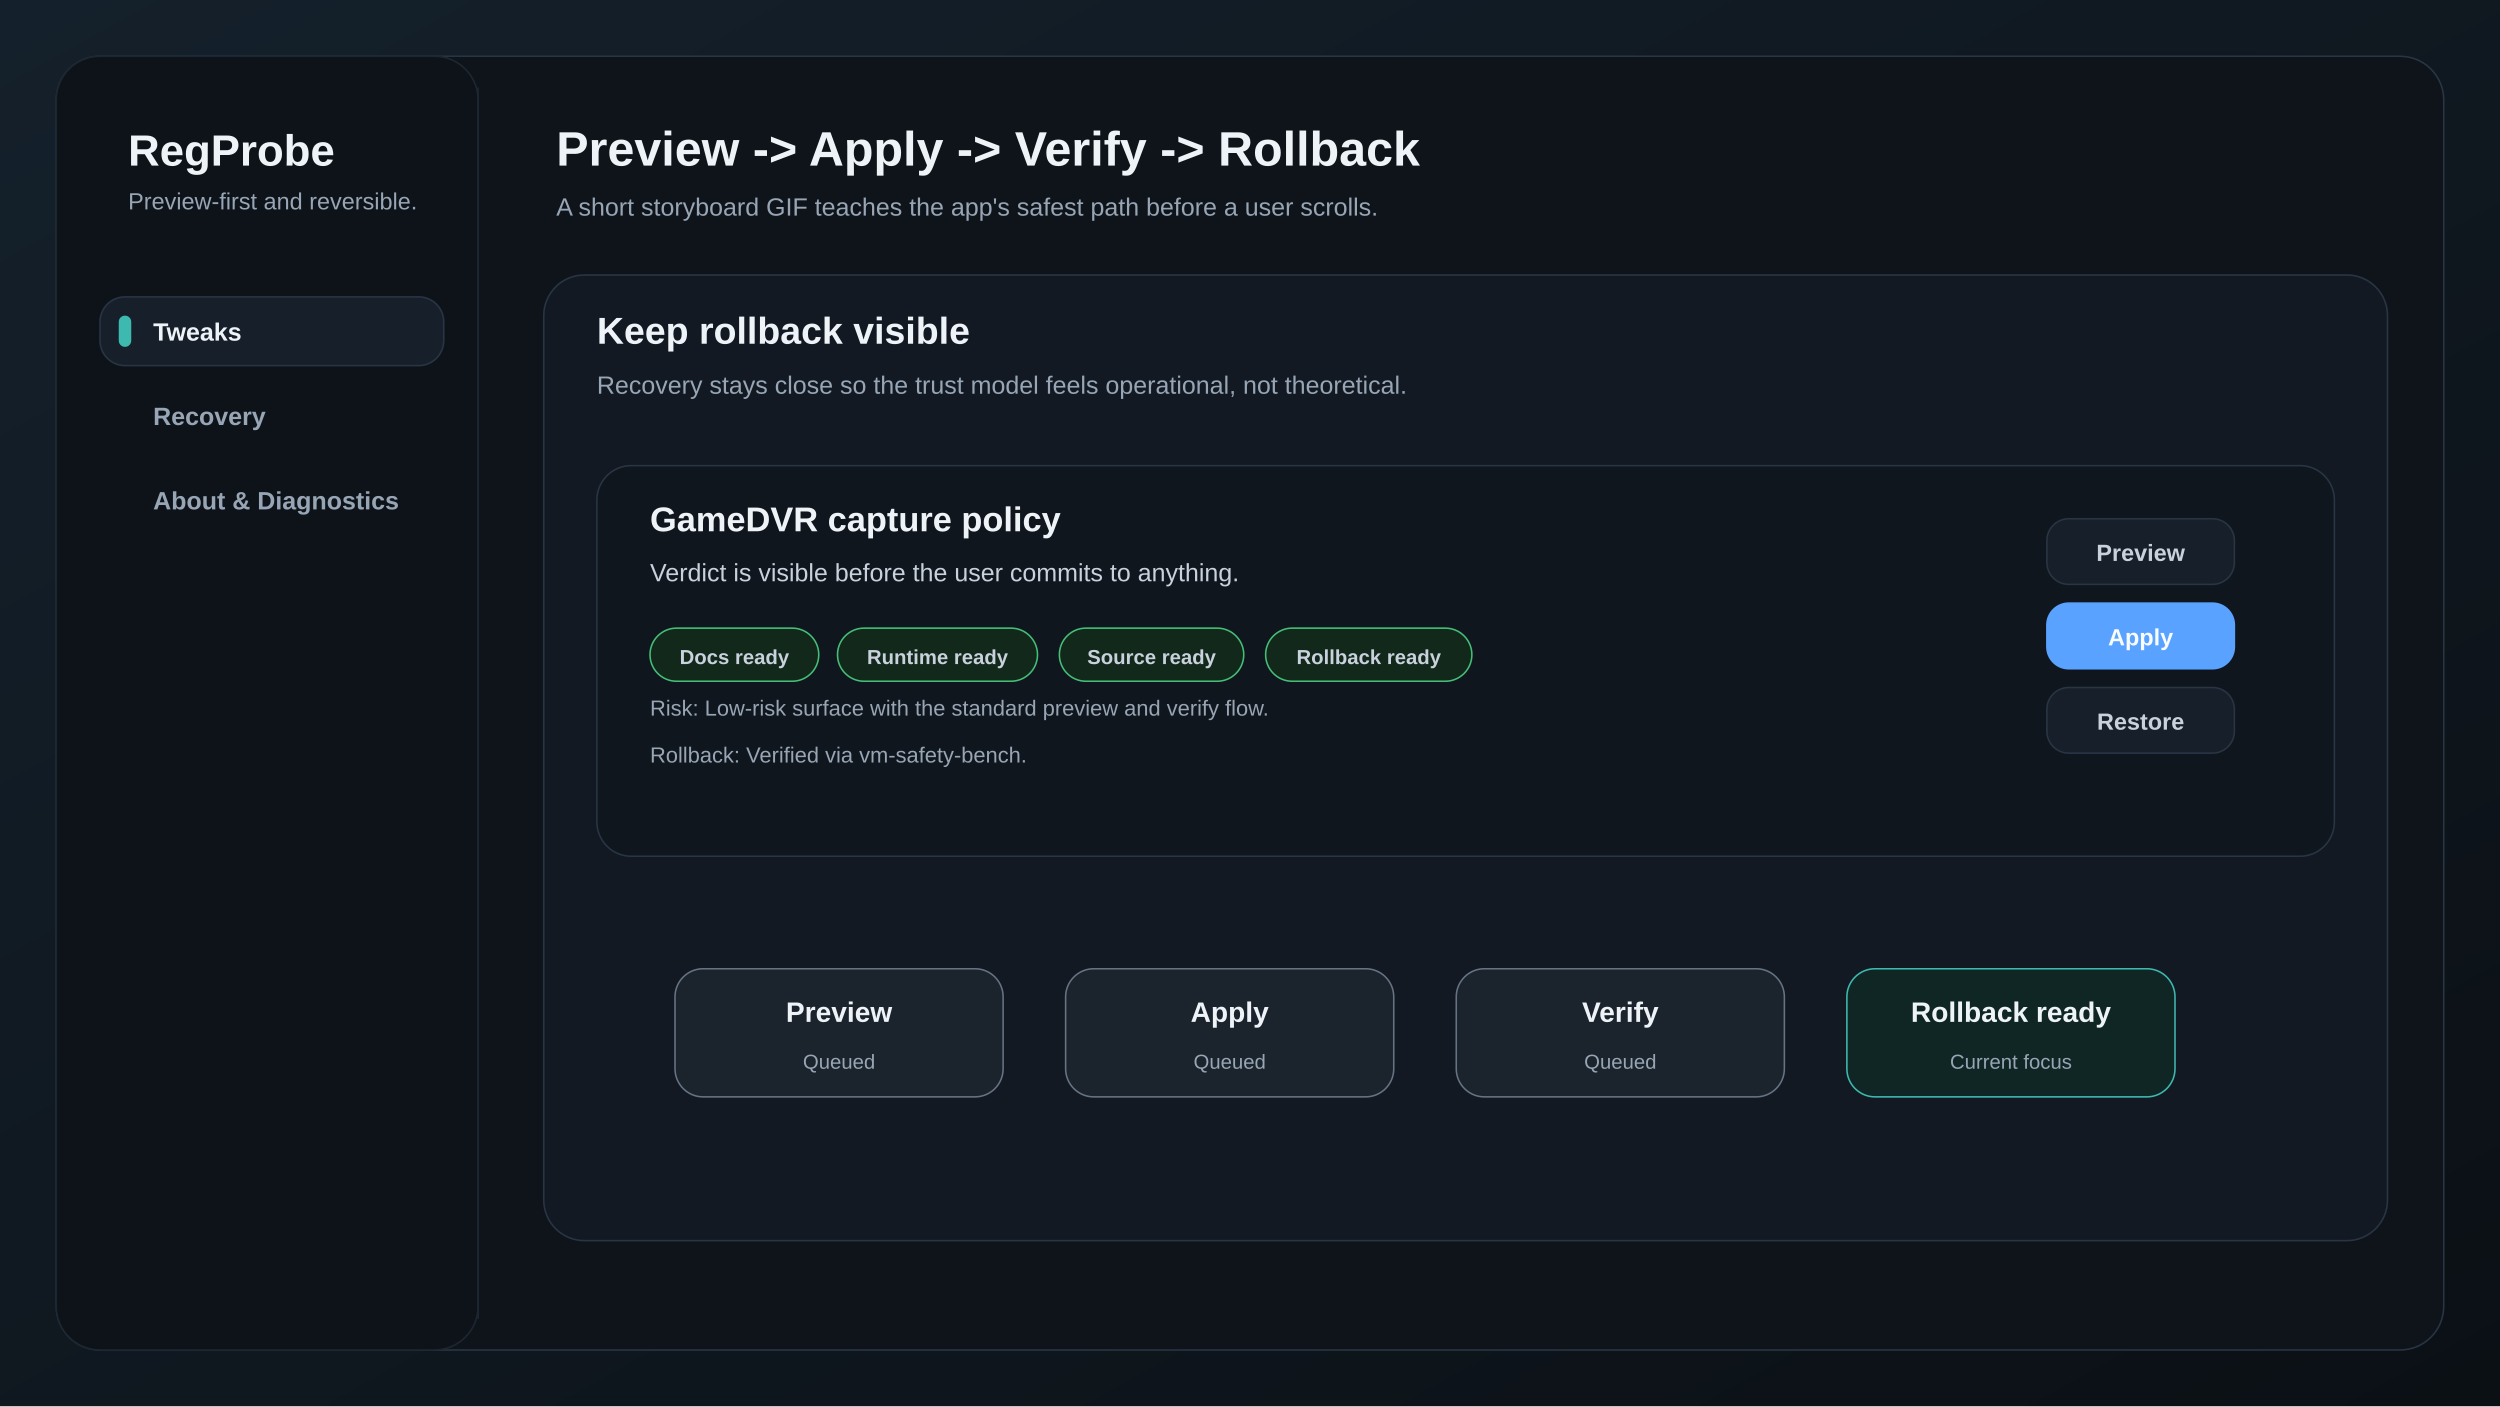
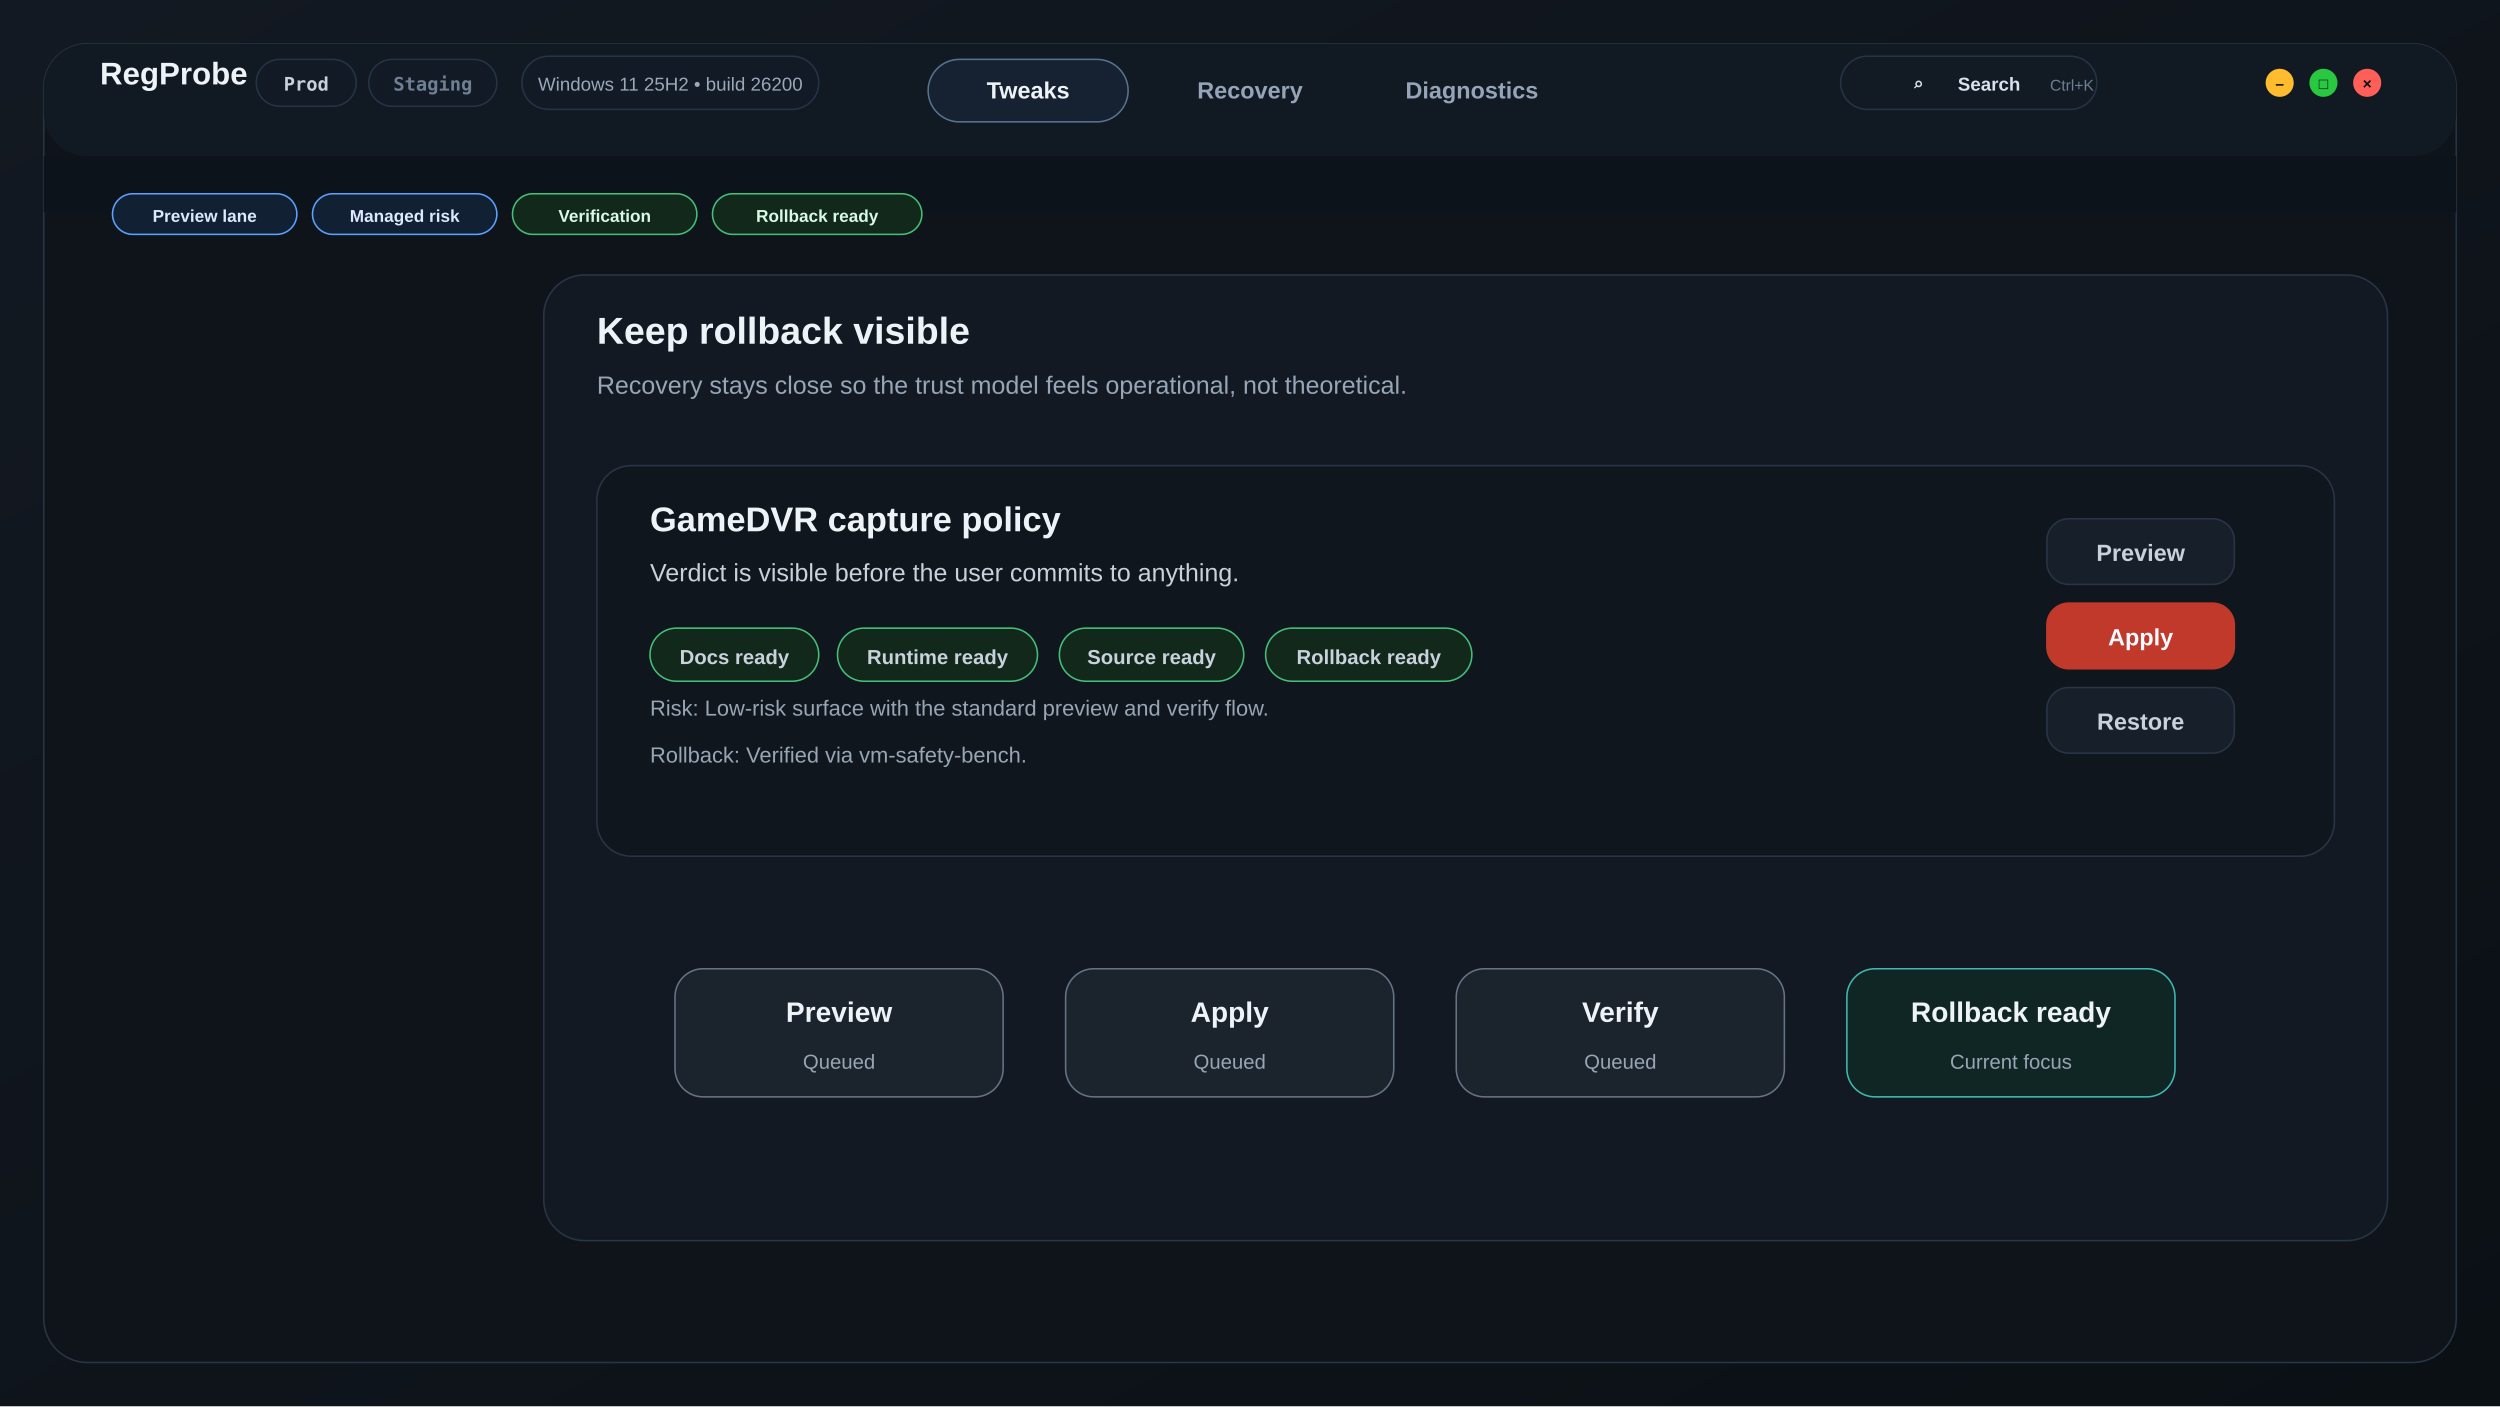
<svg xmlns="http://www.w3.org/2000/svg" width="1600" height="900" viewBox="0 0 1600 900">
  <defs>
    <linearGradient id="pageGlow" x1="0%" y1="0%" x2="100%" y2="100%">
-       <stop offset="0%" stop-color="#14202b" />
+       <stop offset="0%" stop-color="#131922" />
      <stop offset="100%" stop-color="#0b1015" />
    </linearGradient>
  </defs>
  <rect x="0" y="0" width="1600" height="900" rx="0" fill="url(#pageGlow)" />
-   <rect x="36" y="36" width="1528" height="828" rx="28" fill="#0f141b" stroke="#293544" stroke-width="1" />
-   <rect x="36" y="36" width="270" height="828" rx="28" fill="#0d1319" stroke="#1d2731" stroke-width="1" />
-   <line x1="306" y1="56" x2="306" y2="844" stroke="#1d2731" stroke-width="1" />
-   <text x="82" y="106" font-family="'Segoe UI', Arial, sans-serif" font-size="28" font-weight="700" fill="#eef3f8" text-anchor="start">RegProbe</text>
-   <text x="82" y="134" font-family="'Segoe UI', Arial, sans-serif" font-size="15" font-weight="500" fill="#97a5b5" text-anchor="start">Preview-first and reversible.</text>
-   <rect x="64" y="190" width="220" height="44" rx="16" fill="#171f2a" stroke="#293544" stroke-width="1" />
-   <rect x="76" y="202" width="8" height="20" rx="4" fill="#3db9b0" />
-   <text x="98" y="218" font-family="'Segoe UI', Arial, sans-serif" font-size="16" font-weight="600" fill="#eef3f8" text-anchor="start">Tweaks</text>
-   <rect x="64" y="244" width="220" height="44" rx="16" fill="transparent" stroke="transparent" stroke-width="1" />
-   <text x="98" y="272" font-family="'Segoe UI', Arial, sans-serif" font-size="16" font-weight="600" fill="#97a5b5" text-anchor="start">Recovery</text>
-   <rect x="64" y="298" width="220" height="44" rx="16" fill="transparent" stroke="transparent" stroke-width="1" />
-   <text x="98" y="326" font-family="'Segoe UI', Arial, sans-serif" font-size="16" font-weight="600" fill="#97a5b5" text-anchor="start">About &amp; Diagnostics</text>
-   <text x="356" y="106" font-family="'Segoe UI', Arial, sans-serif" font-size="31" font-weight="700" fill="#eef3f8" text-anchor="start">Preview -&gt; Apply -&gt; Verify -&gt; Rollback</text>
-   <text x="356" y="138" font-family="'Segoe UI', Arial, sans-serif" font-size="16" font-weight="500" fill="#97a5b5" text-anchor="start">A short storyboard GIF teaches the app's safest path before a user scrolls.</text>
+   <rect x="28" y="28" width="1544" height="844" rx="28" fill="#0f141b" stroke="#293544" stroke-width="1" />
+   <rect x="28" y="28" width="1544" height="72" rx="28" fill="#111923" />
+   <rect x="28" y="100" width="1544" height="36" rx="0" fill="#0d131b" />
+   <text x="64" y="54" font-family="'Segoe UI', Arial, sans-serif" font-size="20" font-weight="700" fill="#eef3f8" text-anchor="start">RegProbe</text>
+   <rect x="164" y="38" width="64" height="30" rx="15" fill="#111a25" stroke="#243446" stroke-width="1" />
+   <text x="196" y="58" font-family="'Cascadia Mono', 'Consolas', monospace" font-size="12" font-weight="600" fill="#c8d1dc" text-anchor="middle">Prod</text>
+   <rect x="236" y="38" width="82" height="30" rx="15" fill="#111a25" stroke="#243446" stroke-width="1" />
+   <text x="277" y="58" font-family="'Cascadia Mono', 'Consolas', monospace" font-size="12" font-weight="600" fill="#6f8094" text-anchor="middle">Staging</text>
+   <rect x="334" y="36" width="190" height="34" rx="17" fill="#111a25" stroke="#243446" stroke-width="1" />
+   <text x="429" y="58" font-family="'Segoe UI', Arial, sans-serif" font-size="12" font-weight="500" fill="#9ba8ba" text-anchor="middle">Windows 11 25H2 • build 26200</text>
+   <rect x="594" y="38" width="128" height="40" rx="20" fill="#162232" stroke="#56728f" stroke-width="1" />
+   <text x="658" y="63" font-family="'Segoe UI', Arial, sans-serif" font-size="15" font-weight="600" fill="#eef3f8" text-anchor="middle">Tweaks</text>
+   <rect x="736" y="38" width="128" height="40" rx="20" fill="transparent" stroke="transparent" stroke-width="1" />
+   <text x="800" y="63" font-family="'Segoe UI', Arial, sans-serif" font-size="15" font-weight="600" fill="#95a4b7" text-anchor="middle">Recovery</text>
+   <rect x="878" y="38" width="128" height="40" rx="20" fill="transparent" stroke="transparent" stroke-width="1" />
+   <text x="942" y="63" font-family="'Segoe UI', Arial, sans-serif" font-size="15" font-weight="600" fill="#95a4b7" text-anchor="middle">Diagnostics</text>
+   <rect x="1178" y="36" width="164" height="34" rx="17" fill="#121a24" stroke="#243446" stroke-width="1" />
+   <text x="1224" y="58" font-family="'Segoe UI', Arial, sans-serif" font-size="12" font-weight="700" fill="#d7e2ee" text-anchor="start">⌕</text>
+   <text x="1253" y="58" font-family="'Segoe UI', Arial, sans-serif" font-size="12" font-weight="600" fill="#d7e2ee" text-anchor="start">Search</text>
+   <text x="1312" y="58" font-family="'Segoe UI', Arial, sans-serif" font-size="10" font-weight="500" fill="#6f8094" text-anchor="start">Ctrl+K</text>
+   <rect x="1450" y="44" width="18" height="18" rx="9" fill="#febc2e" />
+   <text x="1459" y="57" font-family="'Segoe UI', Arial, sans-serif" font-size="10" font-weight="700" fill="#081016" text-anchor="middle">–</text>
+   <rect x="1478" y="44" width="18" height="18" rx="9" fill="#28c840" />
+   <text x="1487" y="57" font-family="'Segoe UI', Arial, sans-serif" font-size="10" font-weight="700" fill="#081016" text-anchor="middle">□</text>
+   <rect x="1506" y="44" width="18" height="18" rx="9" fill="#ff5f57" />
+   <text x="1515" y="57" font-family="'Segoe UI', Arial, sans-serif" font-size="10" font-weight="700" fill="#081016" text-anchor="middle">×</text>
+   <rect x="72" y="124" width="118" height="26" rx="13" fill="#122033" stroke="#5aa2ff" stroke-width="1" />
+   <text x="131" y="142" font-family="'Segoe UI', Arial, sans-serif" font-size="11" font-weight="600" fill="#dce9ff" text-anchor="middle">Preview lane</text>
+   <rect x="200" y="124" width="118" height="26" rx="13" fill="#122033" stroke="#5aa2ff" stroke-width="1" />
+   <text x="259" y="142" font-family="'Segoe UI', Arial, sans-serif" font-size="11" font-weight="600" fill="#dce9ff" text-anchor="middle">Managed risk</text>
+   <rect x="328" y="124" width="118" height="26" rx="13" fill="#12281b" stroke="#45bf78" stroke-width="1" />
+   <text x="387" y="142" font-family="'Segoe UI', Arial, sans-serif" font-size="11" font-weight="600" fill="#d9f9e6" text-anchor="middle">Verification</text>
+   <rect x="456" y="124" width="134" height="26" rx="13" fill="#12281b" stroke="#45bf78" stroke-width="1" />
+   <text x="523" y="142" font-family="'Segoe UI', Arial, sans-serif" font-size="11" font-weight="600" fill="#d9f9e6" text-anchor="middle">Rollback ready</text>
  <rect x="348" y="176" width="1180" height="618" rx="26" fill="#121923" stroke="#293544" stroke-width="1" />
  <text x="382" y="220" font-family="'Segoe UI', Arial, sans-serif" font-size="24" font-weight="700" fill="#eef3f8" text-anchor="start">Keep rollback visible</text>
  <text x="382" y="252" font-family="'Segoe UI', Arial, sans-serif" font-size="16" font-weight="500" fill="#97a5b5" text-anchor="start">Recovery stays close so the trust model feels operational, not theoretical.</text>
  <rect x="382" y="298" width="1112" height="250" rx="22" fill="#10161d" stroke="#293544" stroke-width="1" />
  <text x="416" y="340" font-family="'Segoe UI', Arial, sans-serif" font-size="22" font-weight="700" fill="#eef3f8" text-anchor="start">GameDVR capture policy</text>
  <text x="416" y="372" font-family="'Segoe UI', Arial, sans-serif" font-size="16" font-weight="500" fill="#c8d1dc" text-anchor="start">Verdict is visible before the user commits to anything.</text>
  <rect x="416" y="402" width="108" height="34" rx="17" fill="#12281b" stroke="#45bf78" stroke-width="1" />
  <text x="470" y="425" font-family="'Segoe UI', Arial, sans-serif" font-size="13" font-weight="600" fill="#c8d1dc" text-anchor="middle">Docs ready</text>
  <rect x="536" y="402" width="128" height="34" rx="17" fill="#12281b" stroke="#45bf78" stroke-width="1" />
  <text x="600" y="425" font-family="'Segoe UI', Arial, sans-serif" font-size="13" font-weight="600" fill="#c8d1dc" text-anchor="middle">Runtime ready</text>
  <rect x="678" y="402" width="118" height="34" rx="17" fill="#12281b" stroke="#45bf78" stroke-width="1" />
  <text x="737" y="425" font-family="'Segoe UI', Arial, sans-serif" font-size="13" font-weight="600" fill="#c8d1dc" text-anchor="middle">Source ready</text>
  <rect x="810" y="402" width="132" height="34" rx="17" fill="#12281b" stroke="#45bf78" stroke-width="1" />
  <text x="876" y="425" font-family="'Segoe UI', Arial, sans-serif" font-size="13" font-weight="600" fill="#c8d1dc" text-anchor="middle">Rollback ready</text>
  <text x="416" y="458" font-family="'Segoe UI', Arial, sans-serif" font-size="14" font-weight="500" fill="#97a5b5" text-anchor="start">Risk: Low-risk surface with the standard preview and verify flow.</text>
  <text x="416" y="488" font-family="'Segoe UI', Arial, sans-serif" font-size="14" font-weight="500" fill="#97a5b5" text-anchor="start">Rollback: Verified via vm-safety-bench.</text>
  <rect x="1310" y="332" width="120" height="42" rx="14" fill="#171f2a" stroke="#293544" stroke-width="1" />
  <text x="1370" y="359" font-family="'Segoe UI', Arial, sans-serif" font-size="15" font-weight="600" fill="#c8d1dc" text-anchor="middle">Preview</text>
-   <rect x="1310" y="386" width="120" height="42" rx="14" fill="#5aa2ff" stroke="#5aa2ff" stroke-width="1" />
+   <rect x="1310" y="386" width="120" height="42" rx="14" fill="#c0392b" stroke="#c0392b" stroke-width="1" />
  <text x="1370" y="413" font-family="'Segoe UI', Arial, sans-serif" font-size="15" font-weight="600" fill="#f8fbff" text-anchor="middle">Apply</text>
  <rect x="1310" y="440" width="120" height="42" rx="14" fill="#171f2a" stroke="#293544" stroke-width="1" />
  <text x="1370" y="467" font-family="'Segoe UI', Arial, sans-serif" font-size="15" font-weight="600" fill="#c8d1dc" text-anchor="middle">Restore</text>
  <rect x="432" y="620" width="210" height="82" rx="18" fill="#1b232c" stroke="#667384" stroke-width="1" />
  <text x="537" y="654" font-family="'Segoe UI', Arial, sans-serif" font-size="18" font-weight="700" fill="#eef3f8" text-anchor="middle">Preview</text>
  <text x="537" y="684" font-family="'Segoe UI', Arial, sans-serif" font-size="13" font-weight="500" fill="#97a5b5" text-anchor="middle">Queued</text>
  <rect x="682" y="620" width="210" height="82" rx="18" fill="#1b232c" stroke="#667384" stroke-width="1" />
  <text x="787" y="654" font-family="'Segoe UI', Arial, sans-serif" font-size="18" font-weight="700" fill="#eef3f8" text-anchor="middle">Apply</text>
  <text x="787" y="684" font-family="'Segoe UI', Arial, sans-serif" font-size="13" font-weight="500" fill="#97a5b5" text-anchor="middle">Queued</text>
  <rect x="932" y="620" width="210" height="82" rx="18" fill="#1b232c" stroke="#667384" stroke-width="1" />
  <text x="1037" y="654" font-family="'Segoe UI', Arial, sans-serif" font-size="18" font-weight="700" fill="#eef3f8" text-anchor="middle">Verify</text>
  <text x="1037" y="684" font-family="'Segoe UI', Arial, sans-serif" font-size="13" font-weight="500" fill="#97a5b5" text-anchor="middle">Queued</text>
  <rect x="1182" y="620" width="210" height="82" rx="18" fill="#102624" stroke="#3db9b0" stroke-width="1" />
  <text x="1287" y="654" font-family="'Segoe UI', Arial, sans-serif" font-size="18" font-weight="700" fill="#eef3f8" text-anchor="middle">Rollback ready</text>
  <text x="1287" y="684" font-family="'Segoe UI', Arial, sans-serif" font-size="13" font-weight="500" fill="#97a5b5" text-anchor="middle">Current focus</text>
</svg>
